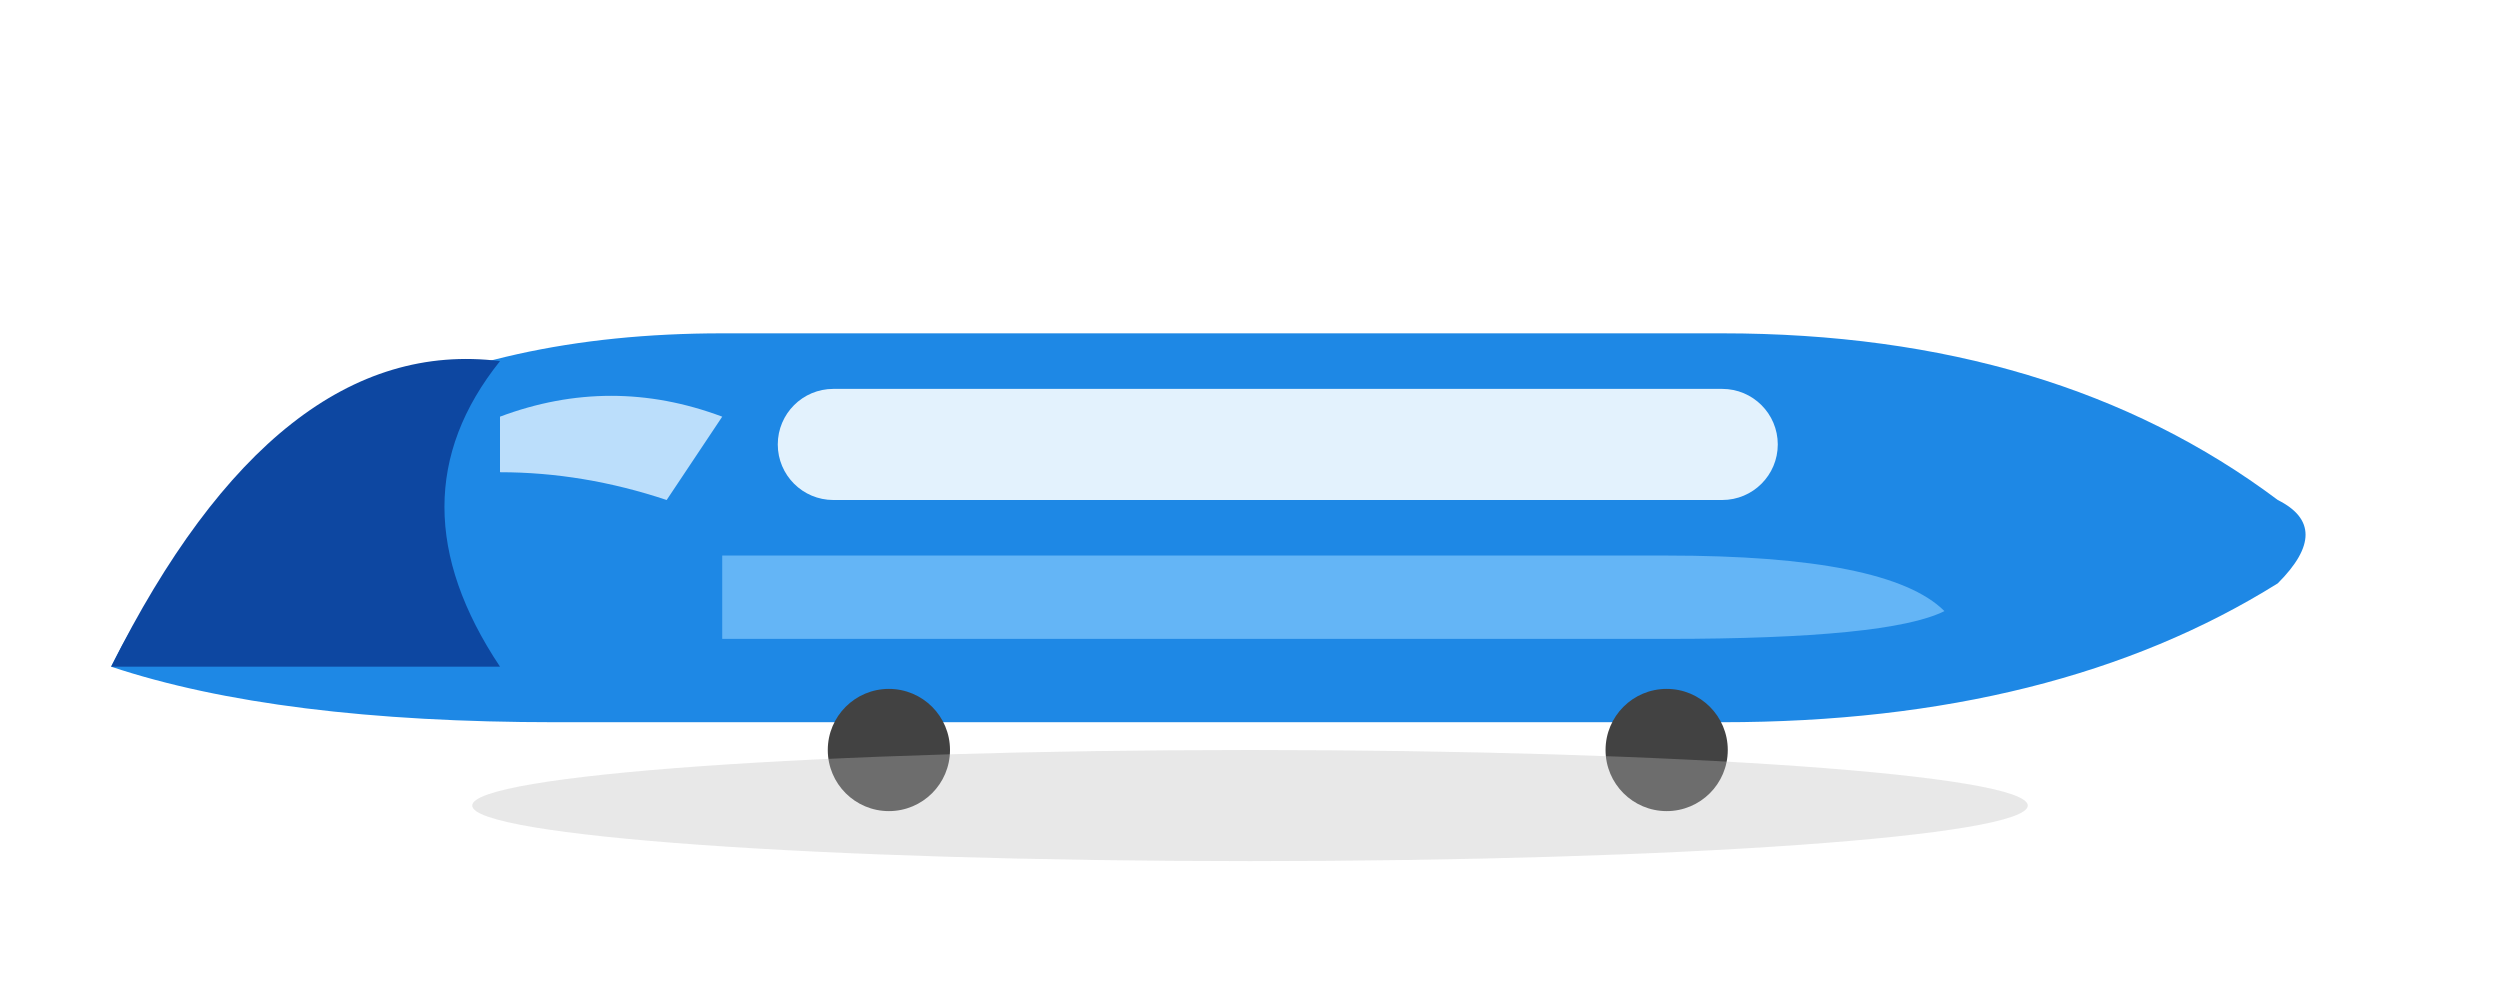
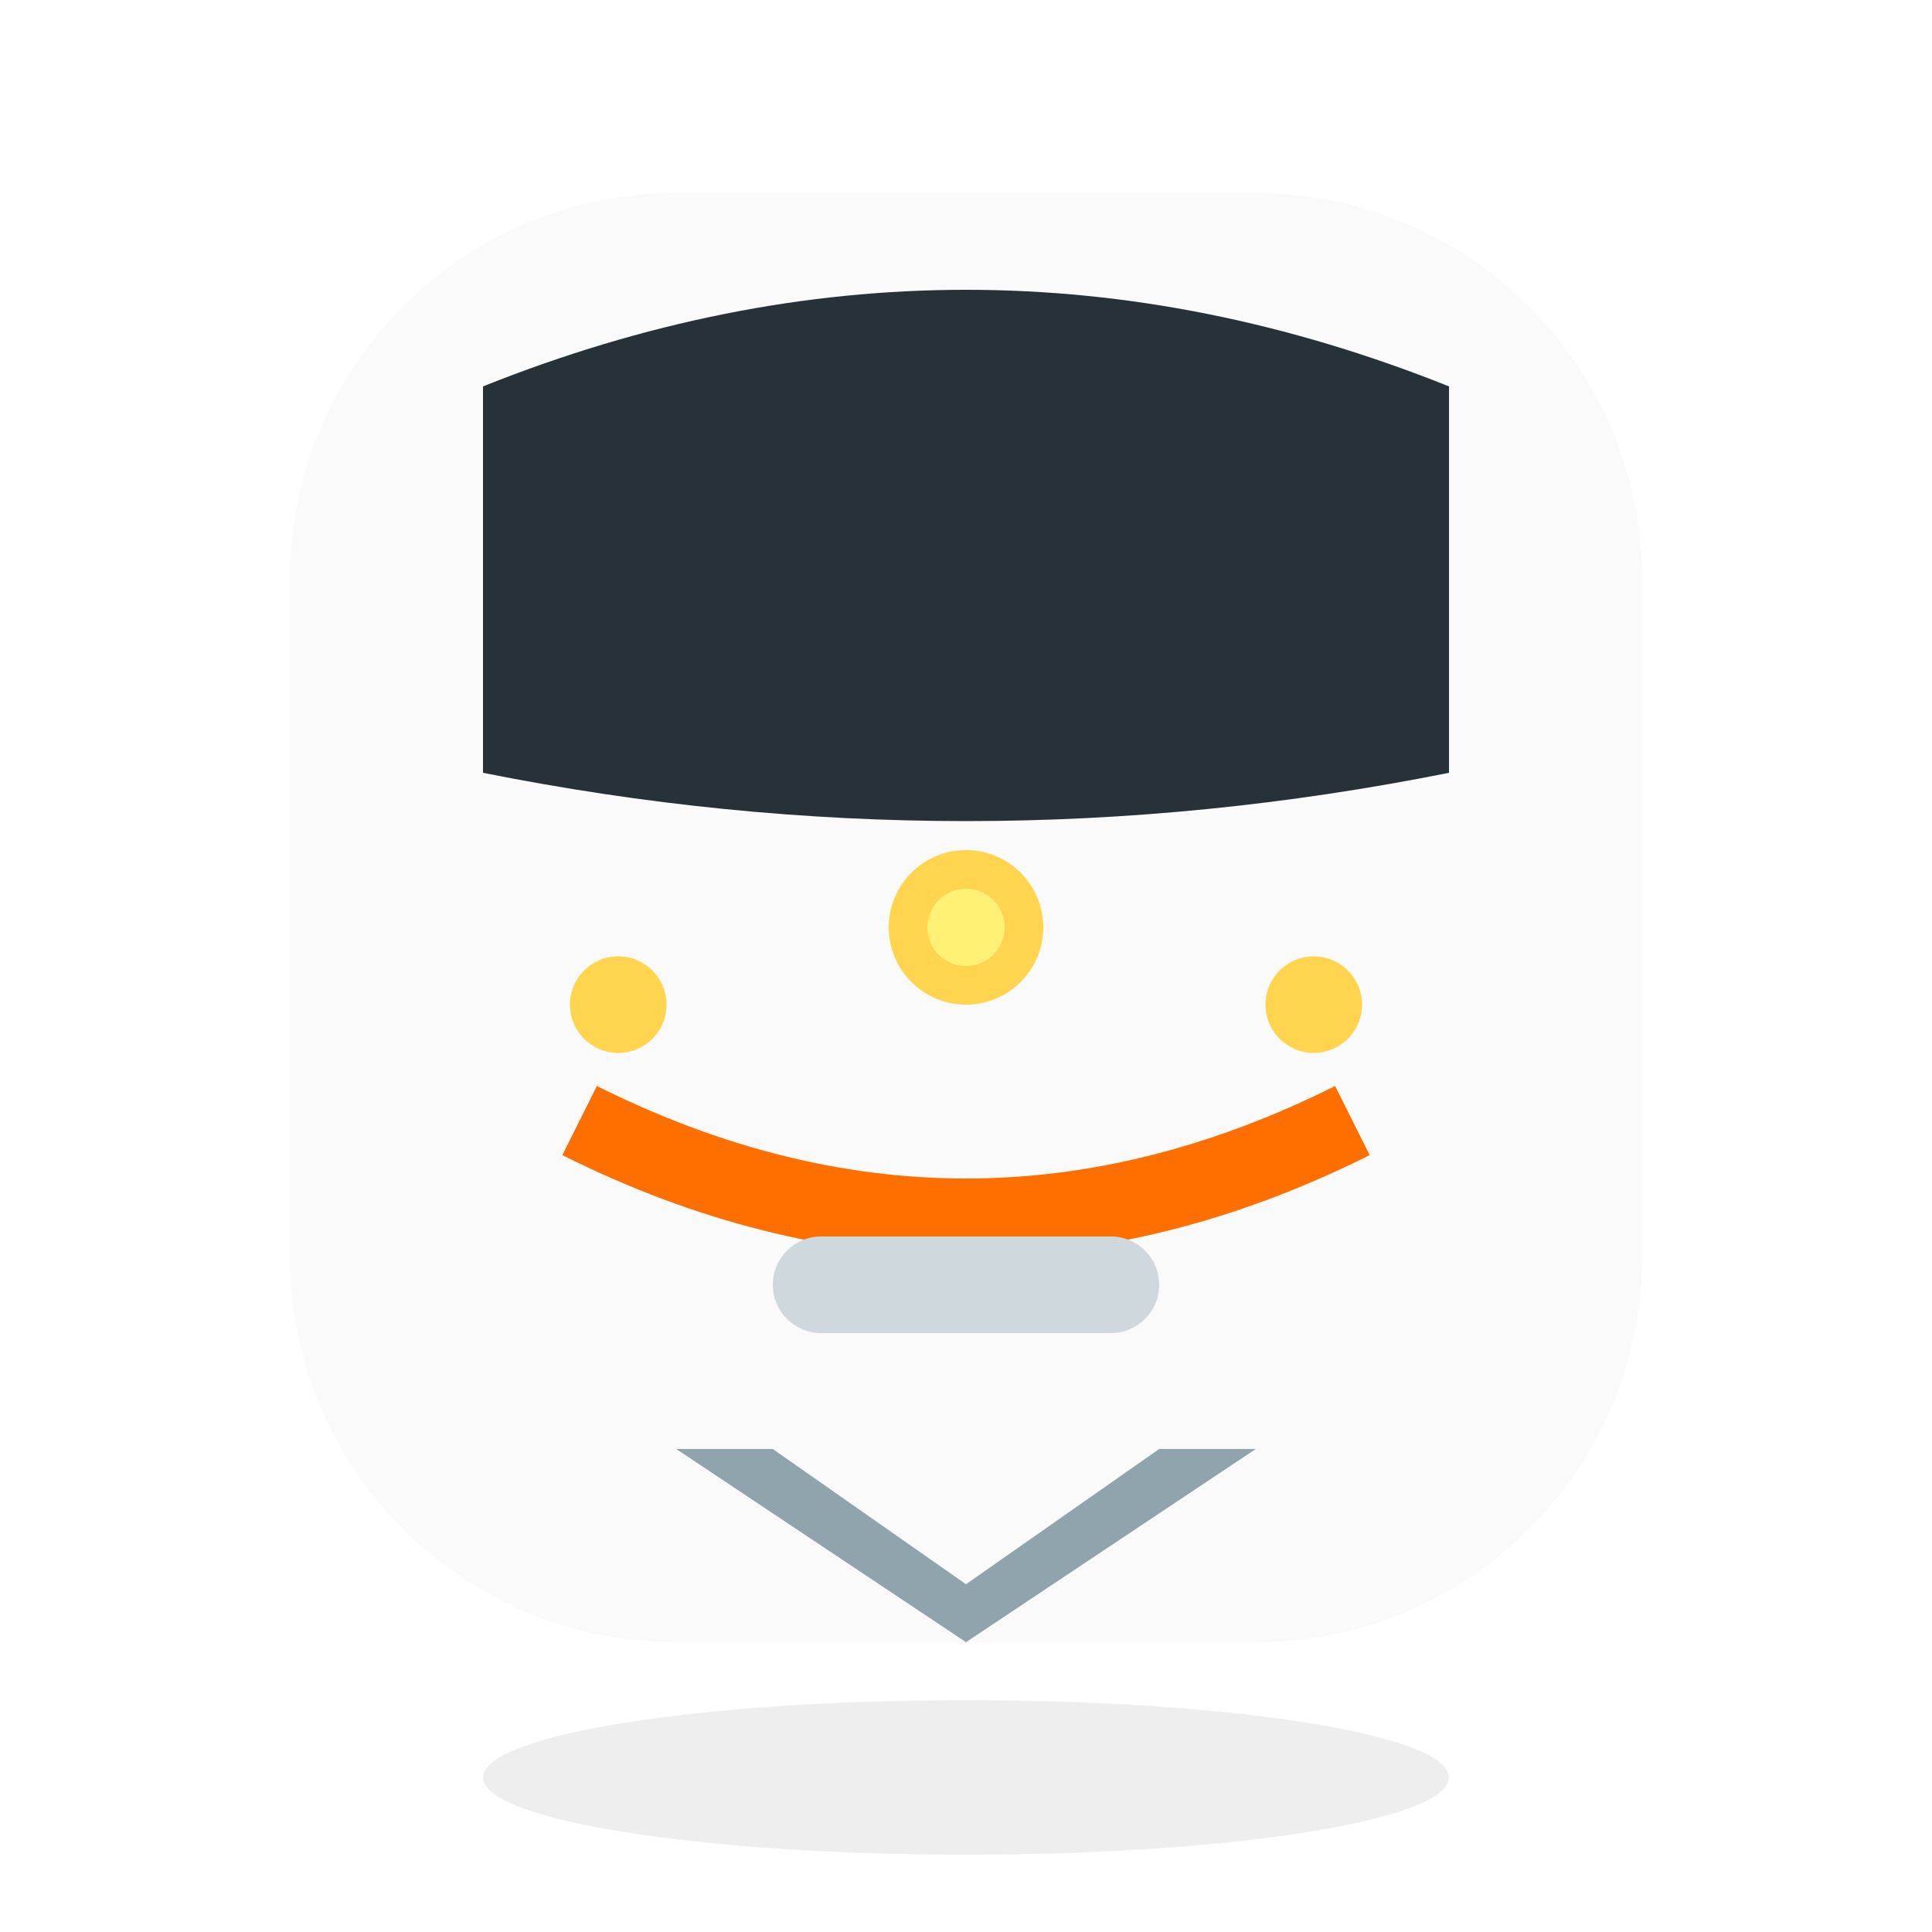
- <svg xmlns="http://www.w3.org/2000/svg" width="90" height="36" viewBox="0 0 90 36">
-   <path d="M4 24             Q10 12, 26 12             H62             Q74 12, 82 18             Q84 19, 82 21             Q74 26, 62 26             H20             Q10 26, 4 24 Z" fill="#1E88E5" />
-   <path d="M4 24             Q10 12, 18 13             Q14 18, 18 24 Z" fill="#0D47A1" />
-   <path d="M18 15             Q22 13.5, 26 15             L24 18             Q21 17, 18 17 Z" fill="#BBDEFB" />
-   <rect x="28" y="14" width="36" height="4" rx="2" fill="#E3F2FD" />
-   <path d="M26 20             H60             Q68 20, 70 22             Q68 23, 60 23             H26 Z" fill="#64B5F6" />
-   <circle cx="32" cy="27" r="2.2" fill="#424242" />
-   <circle cx="60" cy="27" r="2.2" fill="#424242" />
-   <ellipse cx="45" cy="29" rx="28" ry="2" fill="#BDBDBD" opacity="0.35" />
+ <svg xmlns="http://www.w3.org/2000/svg" width="800" height="800" viewBox="0 0 100 100">
+   <rect x="15" y="10" width="70" height="75" rx="20" fill="#FAFAFA" />
+   <path d="M25 20             Q50 10, 75 20             L75 40             Q50 45, 25 40 Z" fill="#263238" />
+   <circle cx="50" cy="48" r="4" fill="#FFD54F" />
+   <circle cx="50" cy="48" r="2" fill="#FFF176" />
+   <circle cx="32" cy="52" r="2.5" fill="#FFD54F" />
+   <circle cx="68" cy="52" r="2.5" fill="#FFD54F" />
+   <path d="M30 58             Q50 68, 70 58" stroke="#FF6F00" stroke-width="4" fill="none" />
+   <rect x="40" y="64" width="20" height="5" rx="2.5" fill="#CFD8DC" />
+   <path d="M35 75             L50 85             L65 75             L60 75             L50 82             L40 75 Z" fill="#90A4AE" />
+   <ellipse cx="50" cy="92" rx="25" ry="4" fill="#BDBDBD" opacity="0.25" />
</svg>
